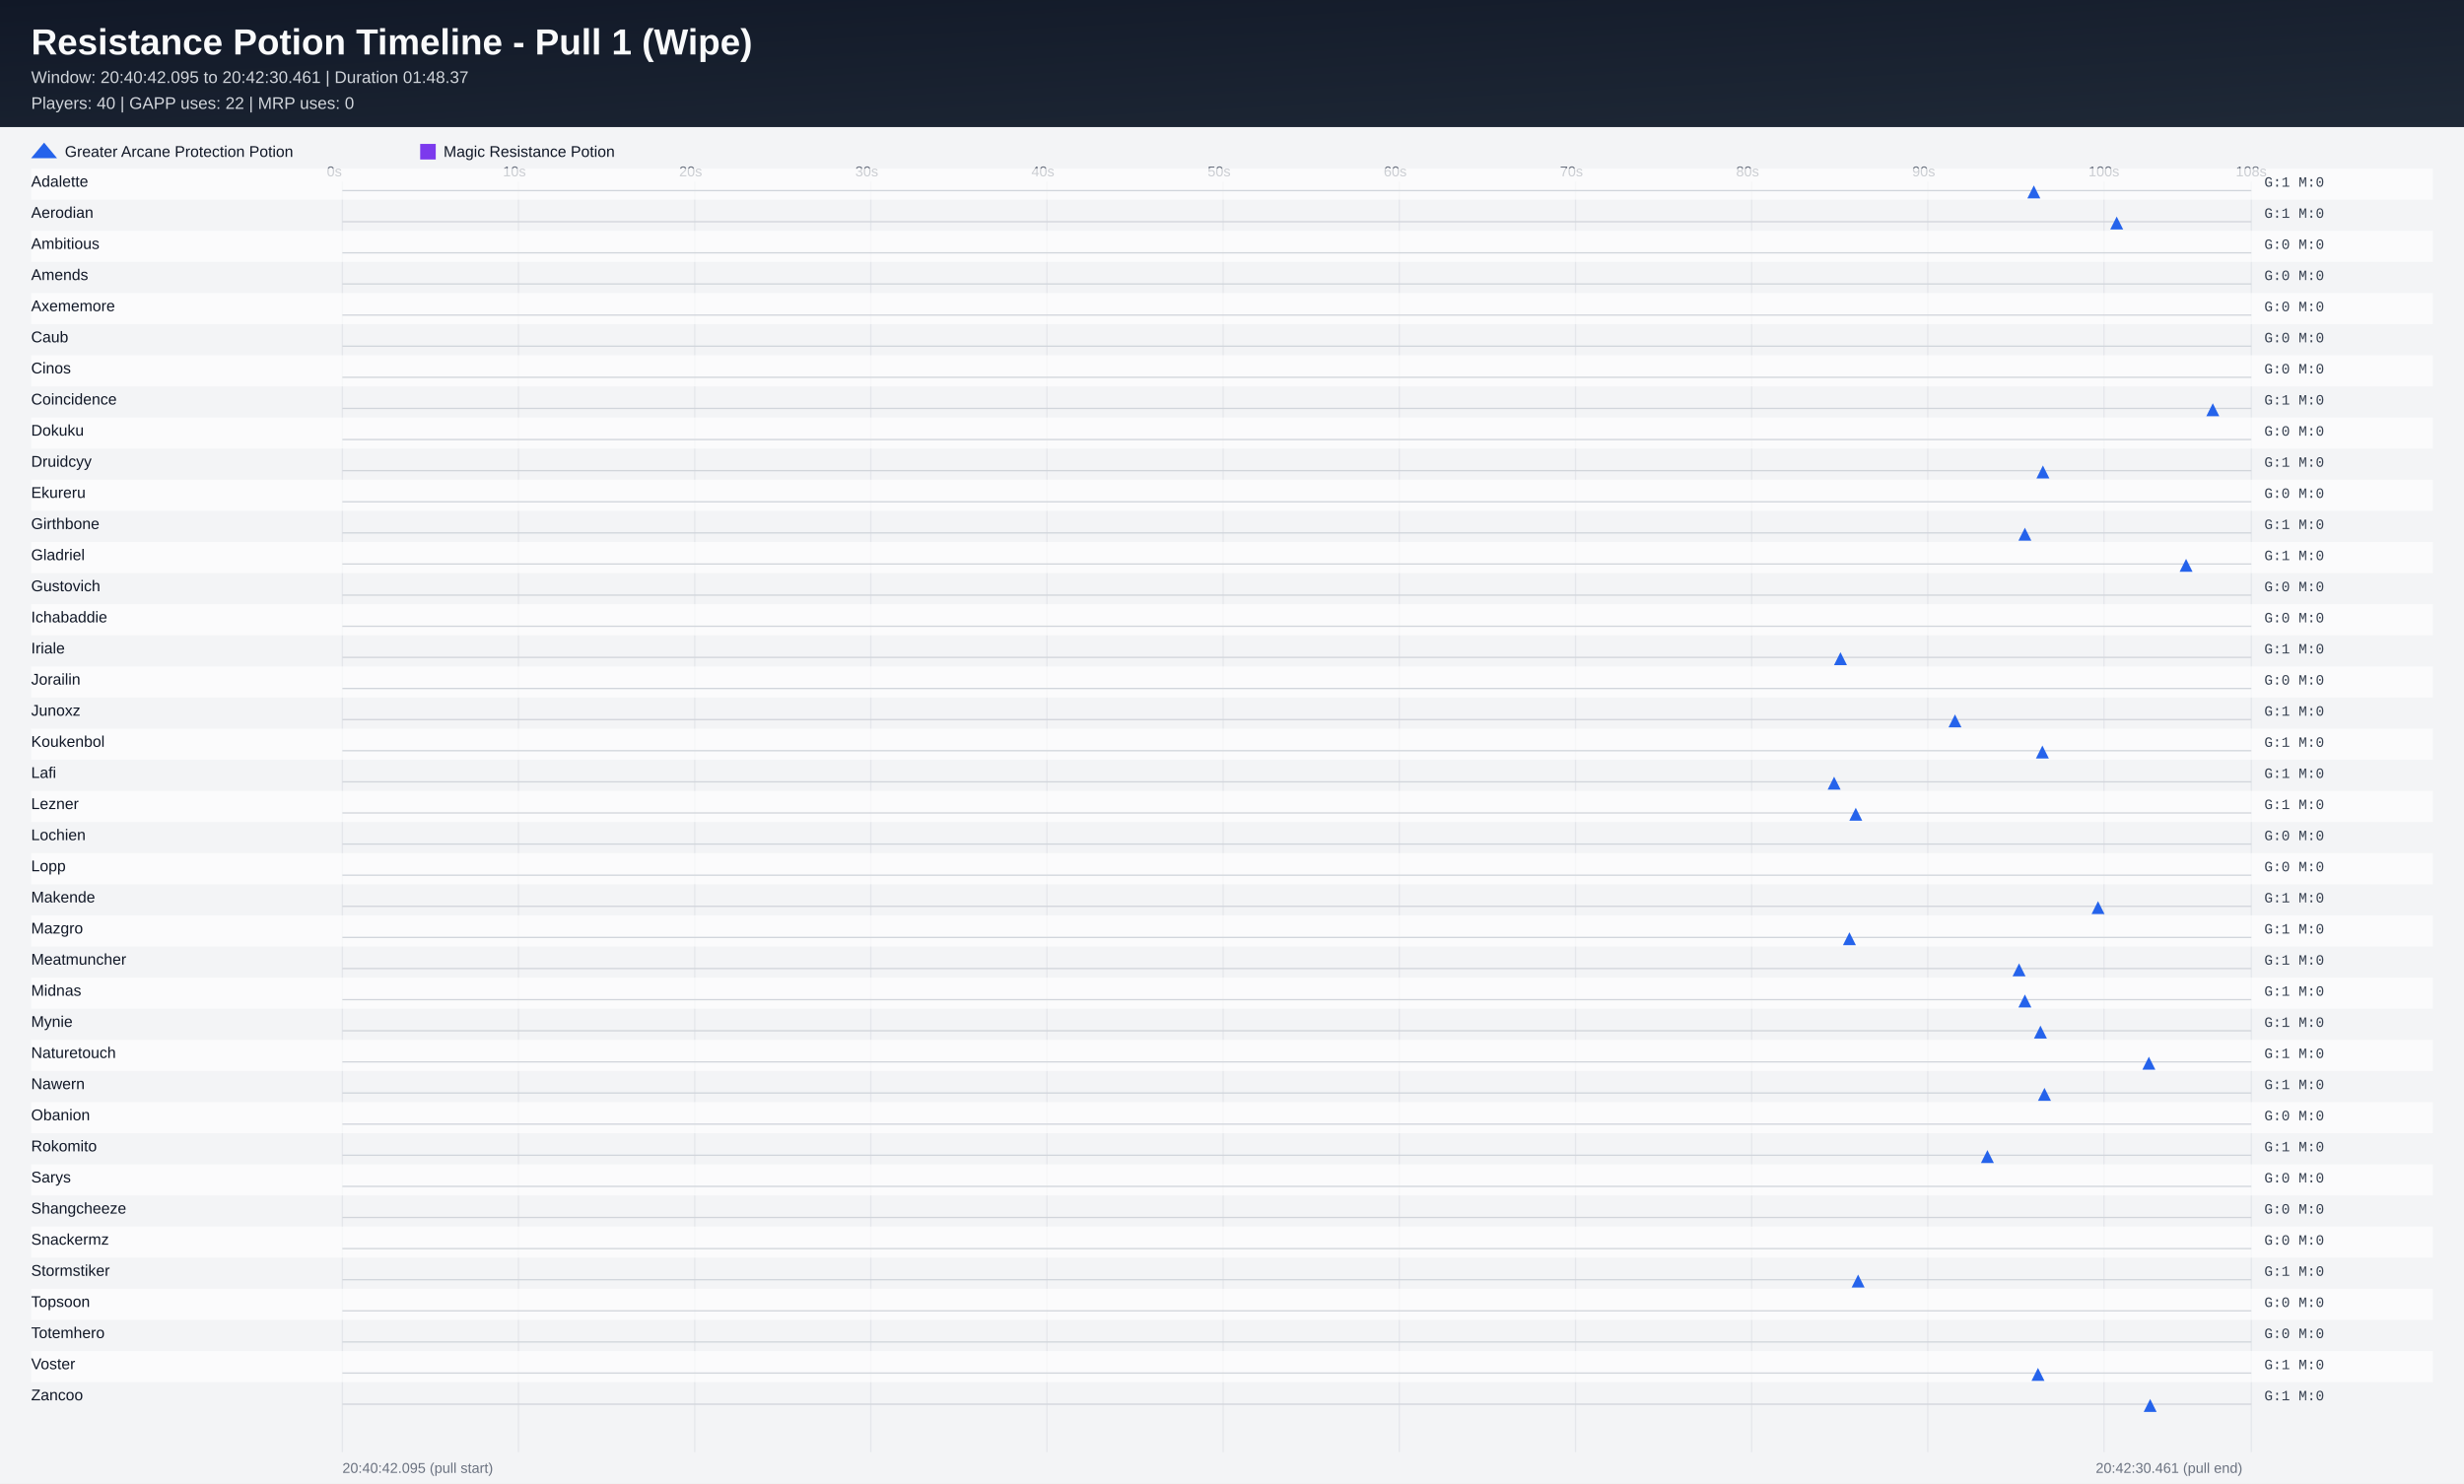
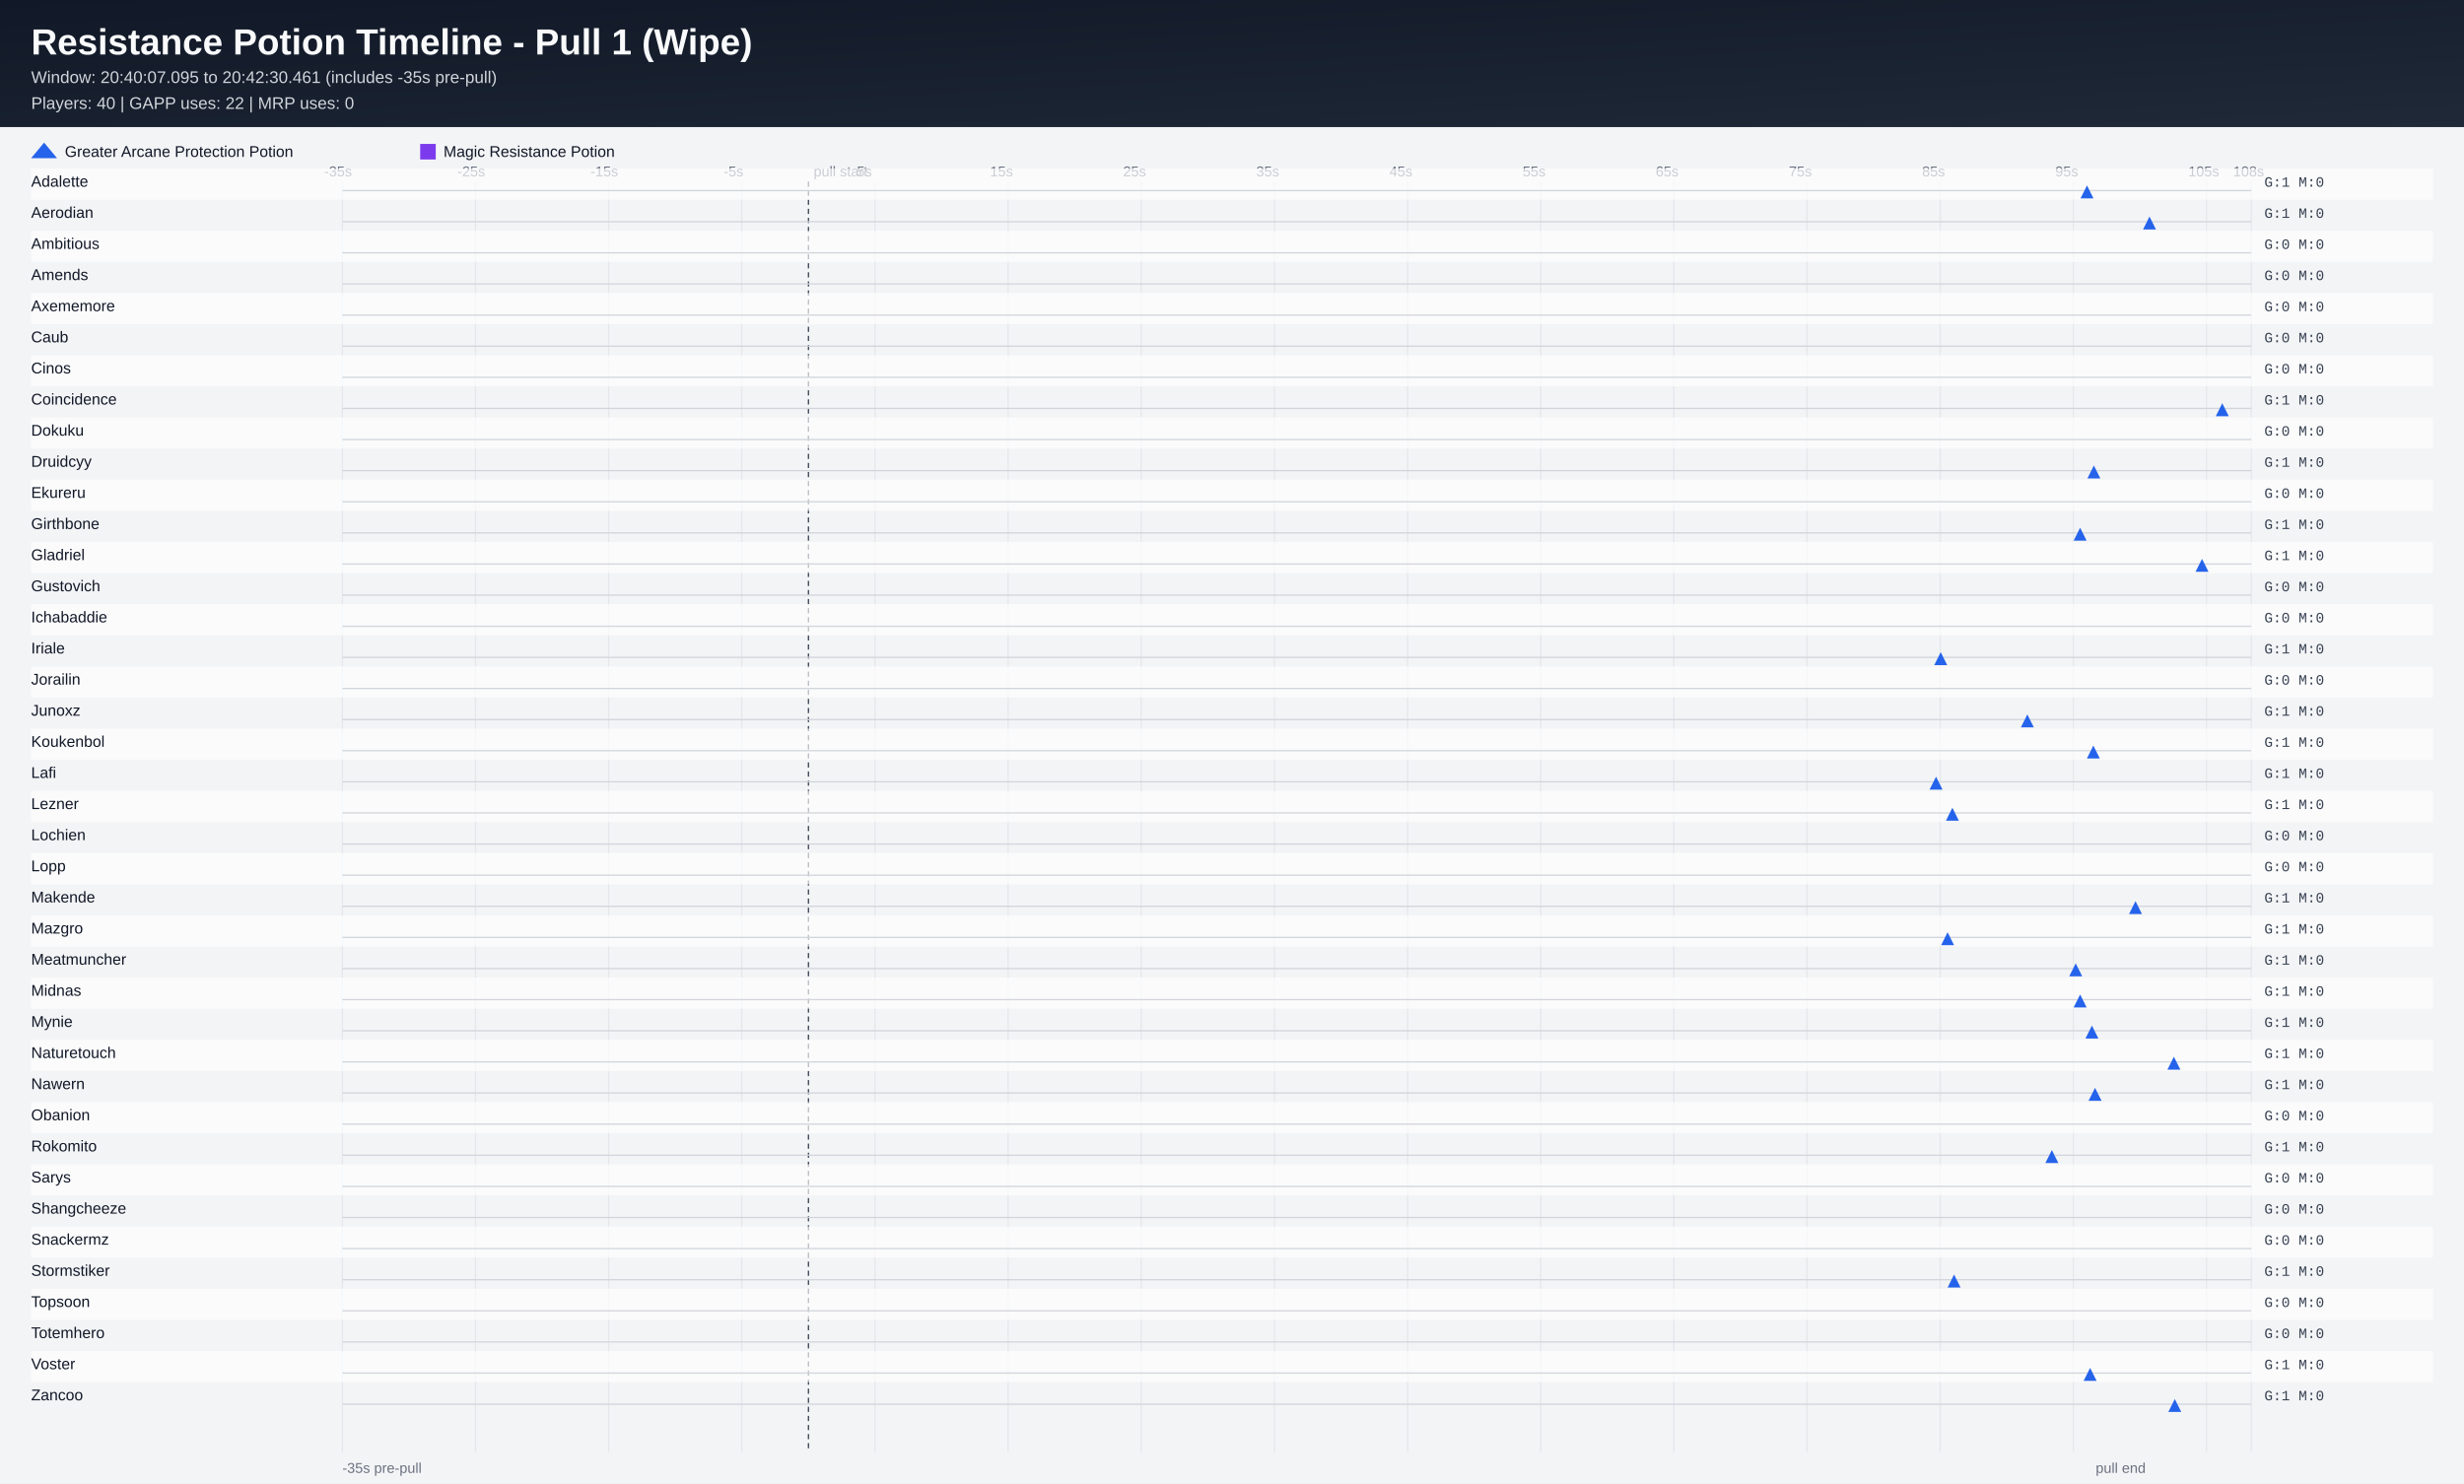
<svg xmlns="http://www.w3.org/2000/svg" width="1900" height="1144" viewBox="0 0 1900 1144">
  <defs>
    <linearGradient id="g" x1="0" y1="0" x2="1" y2="1">
      <stop offset="0%" stop-color="#111827" />
      <stop offset="100%" stop-color="#1f2937" />
    </linearGradient>
  </defs>
  <style>
.title{font:700 28px Arial,sans-serif;fill:#f9fafb;}
.sub{font:400 13px Arial,sans-serif;fill:#d1d5db;}
.legend{font:12px Arial,sans-serif;fill:#111827;}
.name{font:12px Arial,sans-serif;fill:#111827;}
.axis{font:11px Arial,sans-serif;fill:#6b7280;}
.count{font:11px "Courier New", monospace;fill:#374151;}
</style>
  <rect x="0" y="0" width="1900" height="1144" fill="#f3f4f6" />
  <rect x="0" y="0" width="1900" height="98" fill="url(#g)" />
  <text x="24" y="42" class="title">Resistance Potion Timeline - Pull 1 (Wipe)</text>
-   <text x="24" y="64" class="sub">Window: 20:40:42.095 to 20:42:30.461 | Duration 01:48.37</text>
+   <text x="24" y="64" class="sub">Window: 20:40:07.095 to 20:42:30.461 (includes -35s pre-pull)</text>
  <text x="24" y="84" class="sub">Players: 40 | GAPP uses: 22 | MRP uses: 0</text>
  <polygon points="24,122 34,110 44,122" fill="#2563eb" />
  <text x="50" y="121" class="legend">Greater Arcane Protection Potion</text>
  <rect x="324" y="111" width="12" height="12" fill="#7c3aed" />
  <text x="342" y="121" class="legend">Magic Resistance Potion</text>
  <line x1="264.0" y1="140" x2="264.0" y2="1120" stroke="#e5e7eb" />
-   <text x="252.0" y="136" class="axis">0s</text>
-   <line x1="399.8" y1="140" x2="399.8" y2="1120" stroke="#e5e7eb" />
-   <text x="387.8" y="136" class="axis">10s</text>
-   <line x1="535.7" y1="140" x2="535.7" y2="1120" stroke="#e5e7eb" />
-   <text x="523.7" y="136" class="axis">20s</text>
-   <line x1="671.5" y1="140" x2="671.5" y2="1120" stroke="#e5e7eb" />
-   <text x="659.5" y="136" class="axis">30s</text>
-   <line x1="807.3" y1="140" x2="807.3" y2="1120" stroke="#e5e7eb" />
-   <text x="795.3" y="136" class="axis">40s</text>
-   <line x1="943.2" y1="140" x2="943.2" y2="1120" stroke="#e5e7eb" />
-   <text x="931.2" y="136" class="axis">50s</text>
-   <line x1="1079.0" y1="140" x2="1079.0" y2="1120" stroke="#e5e7eb" />
-   <text x="1067.0" y="136" class="axis">60s</text>
-   <line x1="1214.9" y1="140" x2="1214.9" y2="1120" stroke="#e5e7eb" />
-   <text x="1202.9" y="136" class="axis">70s</text>
-   <line x1="1350.7" y1="140" x2="1350.7" y2="1120" stroke="#e5e7eb" />
-   <text x="1338.7" y="136" class="axis">80s</text>
-   <line x1="1486.5" y1="140" x2="1486.5" y2="1120" stroke="#e5e7eb" />
-   <text x="1474.5" y="136" class="axis">90s</text>
-   <line x1="1622.4" y1="140" x2="1622.4" y2="1120" stroke="#e5e7eb" />
-   <text x="1610.4" y="136" class="axis">100s</text>
+   <text x="250.0" y="136" class="axis">-35s</text>
+   <line x1="366.7" y1="140" x2="366.7" y2="1120" stroke="#e5e7eb" />
+   <text x="352.7" y="136" class="axis">-25s</text>
+   <line x1="469.3" y1="140" x2="469.3" y2="1120" stroke="#e5e7eb" />
+   <text x="455.3" y="136" class="axis">-15s</text>
+   <line x1="572.0" y1="140" x2="572.0" y2="1120" stroke="#e5e7eb" />
+   <text x="558.0" y="136" class="axis">-5s</text>
+   <line x1="674.7" y1="140" x2="674.7" y2="1120" stroke="#e5e7eb" />
+   <text x="660.7" y="136" class="axis">5s</text>
+   <line x1="777.4" y1="140" x2="777.4" y2="1120" stroke="#e5e7eb" />
+   <text x="763.4" y="136" class="axis">15s</text>
+   <line x1="880.0" y1="140" x2="880.0" y2="1120" stroke="#e5e7eb" />
+   <text x="866.0" y="136" class="axis">25s</text>
+   <line x1="982.7" y1="140" x2="982.7" y2="1120" stroke="#e5e7eb" />
+   <text x="968.7" y="136" class="axis">35s</text>
+   <line x1="1085.4" y1="140" x2="1085.4" y2="1120" stroke="#e5e7eb" />
+   <text x="1071.4" y="136" class="axis">45s</text>
+   <line x1="1188.1" y1="140" x2="1188.1" y2="1120" stroke="#e5e7eb" />
+   <text x="1174.1" y="136" class="axis">55s</text>
+   <line x1="1290.7" y1="140" x2="1290.7" y2="1120" stroke="#e5e7eb" />
+   <text x="1276.7" y="136" class="axis">65s</text>
+   <line x1="1393.4" y1="140" x2="1393.4" y2="1120" stroke="#e5e7eb" />
+   <text x="1379.4" y="136" class="axis">75s</text>
+   <line x1="1496.1" y1="140" x2="1496.1" y2="1120" stroke="#e5e7eb" />
+   <text x="1482.1" y="136" class="axis">85s</text>
+   <line x1="1598.8" y1="140" x2="1598.8" y2="1120" stroke="#e5e7eb" />
+   <text x="1584.8" y="136" class="axis">95s</text>
+   <line x1="1701.4" y1="140" x2="1701.4" y2="1120" stroke="#e5e7eb" />
+   <text x="1687.4" y="136" class="axis">105s</text>
  <line x1="1736.0" y1="140" x2="1736.0" y2="1120" stroke="#e5e7eb" />
-   <text x="1724.0" y="136" class="axis">108s</text>
+   <text x="1722.0" y="136" class="axis">108s</text>
+   <line x1="623.4" y1="140" x2="623.4" y2="1120" stroke="#374151" stroke-dasharray="4 3" />
+   <text x="627.4" y="136" class="axis">pull start</text>
  <rect x="24" y="130" width="1852" height="24" fill="#ffffff" opacity="0.65" />
  <text x="24" y="144" class="name">Adalette</text>
  <line x1="264" y1="147" x2="1736" y2="147" stroke="#d1d5db" />
-   <polygon points="1563.3,153 1568.3,143 1573.3,153" fill="#2563eb" />
+   <polygon points="1604.3,153 1609.3,143 1614.3,153" fill="#2563eb" />
  <text x="1746" y="144" class="count">G:1 M:0</text>
  <text x="24" y="168" class="name">Aerodian</text>
  <line x1="264" y1="171" x2="1736" y2="171" stroke="#d1d5db" />
-   <polygon points="1627.2,177 1632.2,167 1637.2,177" fill="#2563eb" />
+   <polygon points="1652.5,177 1657.5,167 1662.5,177" fill="#2563eb" />
  <text x="1746" y="168" class="count">G:1 M:0</text>
  <rect x="24" y="178" width="1852" height="24" fill="#ffffff" opacity="0.65" />
  <text x="24" y="192" class="name">Ambitious</text>
  <line x1="264" y1="195" x2="1736" y2="195" stroke="#d1d5db" />
  <text x="1746" y="192" class="count">G:0 M:0</text>
  <text x="24" y="216" class="name">Amends</text>
  <line x1="264" y1="219" x2="1736" y2="219" stroke="#d1d5db" />
  <text x="1746" y="216" class="count">G:0 M:0</text>
  <rect x="24" y="226" width="1852" height="24" fill="#ffffff" opacity="0.65" />
  <text x="24" y="240" class="name">Axememore</text>
  <line x1="264" y1="243" x2="1736" y2="243" stroke="#d1d5db" />
  <text x="1746" y="240" class="count">G:0 M:0</text>
  <text x="24" y="264" class="name">Caub</text>
  <line x1="264" y1="267" x2="1736" y2="267" stroke="#d1d5db" />
  <text x="1746" y="264" class="count">G:0 M:0</text>
  <rect x="24" y="274" width="1852" height="24" fill="#ffffff" opacity="0.65" />
  <text x="24" y="288" class="name">Cinos</text>
  <line x1="264" y1="291" x2="1736" y2="291" stroke="#d1d5db" />
  <text x="1746" y="288" class="count">G:0 M:0</text>
  <text x="24" y="312" class="name">Coincidence</text>
  <line x1="264" y1="315" x2="1736" y2="315" stroke="#d1d5db" />
-   <polygon points="1701.3,321 1706.3,311 1711.3,321" fill="#2563eb" />
+   <polygon points="1708.6,321 1713.6,311 1718.6,321" fill="#2563eb" />
  <text x="1746" y="312" class="count">G:1 M:0</text>
  <rect x="24" y="322" width="1852" height="24" fill="#ffffff" opacity="0.65" />
  <text x="24" y="336" class="name">Dokuku</text>
  <line x1="264" y1="339" x2="1736" y2="339" stroke="#d1d5db" />
  <text x="1746" y="336" class="count">G:0 M:0</text>
  <text x="24" y="360" class="name">Druidcyy</text>
  <line x1="264" y1="363" x2="1736" y2="363" stroke="#d1d5db" />
-   <polygon points="1570.3,369 1575.3,359 1580.3,369" fill="#2563eb" />
+   <polygon points="1609.6,369 1614.6,359 1619.6,369" fill="#2563eb" />
  <text x="1746" y="360" class="count">G:1 M:0</text>
  <rect x="24" y="370" width="1852" height="24" fill="#ffffff" opacity="0.65" />
  <text x="24" y="384" class="name">Ekureru</text>
  <line x1="264" y1="387" x2="1736" y2="387" stroke="#d1d5db" />
  <text x="1746" y="384" class="count">G:0 M:0</text>
  <text x="24" y="408" class="name">Girthbone</text>
  <line x1="264" y1="411" x2="1736" y2="411" stroke="#d1d5db" />
-   <polygon points="1556.4,417 1561.4,407 1566.4,417" fill="#2563eb" />
+   <polygon points="1599.0,417 1604.0,407 1609.0,417" fill="#2563eb" />
  <text x="1746" y="408" class="count">G:1 M:0</text>
  <rect x="24" y="418" width="1852" height="24" fill="#ffffff" opacity="0.65" />
  <text x="24" y="432" class="name">Gladriel</text>
  <line x1="264" y1="435" x2="1736" y2="435" stroke="#d1d5db" />
-   <polygon points="1680.7,441 1685.7,431 1690.7,441" fill="#2563eb" />
+   <polygon points="1693.0,441 1698.0,431 1703.0,441" fill="#2563eb" />
  <text x="1746" y="432" class="count">G:1 M:0</text>
  <text x="24" y="456" class="name">Gustovich</text>
  <line x1="264" y1="459" x2="1736" y2="459" stroke="#d1d5db" />
  <text x="1746" y="456" class="count">G:0 M:0</text>
  <rect x="24" y="466" width="1852" height="24" fill="#ffffff" opacity="0.65" />
  <text x="24" y="480" class="name">Ichabaddie</text>
  <line x1="264" y1="483" x2="1736" y2="483" stroke="#d1d5db" />
  <text x="1746" y="480" class="count">G:0 M:0</text>
  <text x="24" y="504" class="name">Iriale</text>
  <line x1="264" y1="507" x2="1736" y2="507" stroke="#d1d5db" />
-   <polygon points="1414.2,513 1419.2,503 1424.2,513" fill="#2563eb" />
+   <polygon points="1491.5,513 1496.5,503 1501.5,513" fill="#2563eb" />
  <text x="1746" y="504" class="count">G:1 M:0</text>
  <rect x="24" y="514" width="1852" height="24" fill="#ffffff" opacity="0.65" />
  <text x="24" y="528" class="name">Jorailin</text>
  <line x1="264" y1="531" x2="1736" y2="531" stroke="#d1d5db" />
  <text x="1746" y="528" class="count">G:0 M:0</text>
  <text x="24" y="552" class="name">Junoxz</text>
  <line x1="264" y1="555" x2="1736" y2="555" stroke="#d1d5db" />
-   <polygon points="1502.5,561 1507.5,551 1512.5,561" fill="#2563eb" />
+   <polygon points="1558.3,561 1563.3,551 1568.3,561" fill="#2563eb" />
  <text x="1746" y="552" class="count">G:1 M:0</text>
  <rect x="24" y="562" width="1852" height="24" fill="#ffffff" opacity="0.65" />
  <text x="24" y="576" class="name">Koukenbol</text>
  <line x1="264" y1="579" x2="1736" y2="579" stroke="#d1d5db" />
-   <polygon points="1569.9,585 1574.9,575 1579.9,585" fill="#2563eb" />
+   <polygon points="1609.2,585 1614.2,575 1619.2,585" fill="#2563eb" />
  <text x="1746" y="576" class="count">G:1 M:0</text>
  <text x="24" y="600" class="name">Lafi</text>
  <line x1="264" y1="603" x2="1736" y2="603" stroke="#d1d5db" />
-   <polygon points="1409.3,609 1414.3,599 1419.3,609" fill="#2563eb" />
+   <polygon points="1487.9,609 1492.9,599 1497.9,609" fill="#2563eb" />
  <text x="1746" y="600" class="count">G:1 M:0</text>
  <rect x="24" y="610" width="1852" height="24" fill="#ffffff" opacity="0.65" />
  <text x="24" y="624" class="name">Lezner</text>
  <line x1="264" y1="627" x2="1736" y2="627" stroke="#d1d5db" />
-   <polygon points="1426.0,633 1431.0,623 1436.0,633" fill="#2563eb" />
+   <polygon points="1500.5,633 1505.5,623 1510.5,633" fill="#2563eb" />
  <text x="1746" y="624" class="count">G:1 M:0</text>
  <text x="24" y="648" class="name">Lochien</text>
  <line x1="264" y1="651" x2="1736" y2="651" stroke="#d1d5db" />
  <text x="1746" y="648" class="count">G:0 M:0</text>
  <rect x="24" y="658" width="1852" height="24" fill="#ffffff" opacity="0.65" />
  <text x="24" y="672" class="name">Lopp</text>
  <line x1="264" y1="675" x2="1736" y2="675" stroke="#d1d5db" />
  <text x="1746" y="672" class="count">G:0 M:0</text>
  <text x="24" y="696" class="name">Makende</text>
  <line x1="264" y1="699" x2="1736" y2="699" stroke="#d1d5db" />
-   <polygon points="1612.8,705 1617.8,695 1622.8,705" fill="#2563eb" />
+   <polygon points="1641.7,705 1646.7,695 1651.7,705" fill="#2563eb" />
  <text x="1746" y="696" class="count">G:1 M:0</text>
  <rect x="24" y="706" width="1852" height="24" fill="#ffffff" opacity="0.65" />
  <text x="24" y="720" class="name">Mazgro</text>
  <line x1="264" y1="723" x2="1736" y2="723" stroke="#d1d5db" />
-   <polygon points="1421.1,729 1426.1,719 1431.1,729" fill="#2563eb" />
+   <polygon points="1496.8,729 1501.8,719 1506.8,729" fill="#2563eb" />
  <text x="1746" y="720" class="count">G:1 M:0</text>
  <text x="24" y="744" class="name">Meatmuncher</text>
  <line x1="264" y1="747" x2="1736" y2="747" stroke="#d1d5db" />
-   <polygon points="1551.9,753 1556.9,743 1561.9,753" fill="#2563eb" />
+   <polygon points="1595.6,753 1600.6,743 1605.6,753" fill="#2563eb" />
  <text x="1746" y="744" class="count">G:1 M:0</text>
  <rect x="24" y="754" width="1852" height="24" fill="#ffffff" opacity="0.65" />
  <text x="24" y="768" class="name">Midnas</text>
  <line x1="264" y1="771" x2="1736" y2="771" stroke="#d1d5db" />
-   <polygon points="1556.4,777 1561.4,767 1566.4,777" fill="#2563eb" />
+   <polygon points="1599.0,777 1604.0,767 1609.0,777" fill="#2563eb" />
  <text x="1746" y="768" class="count">G:1 M:0</text>
  <text x="24" y="792" class="name">Mynie</text>
  <line x1="264" y1="795" x2="1736" y2="795" stroke="#d1d5db" />
-   <polygon points="1568.4,801 1573.4,791 1578.4,801" fill="#2563eb" />
+   <polygon points="1608.1,801 1613.1,791 1618.1,801" fill="#2563eb" />
  <text x="1746" y="792" class="count">G:1 M:0</text>
  <rect x="24" y="802" width="1852" height="24" fill="#ffffff" opacity="0.65" />
  <text x="24" y="816" class="name">Naturetouch</text>
  <line x1="264" y1="819" x2="1736" y2="819" stroke="#d1d5db" />
-   <polygon points="1652.0,825 1657.0,815 1662.0,825" fill="#2563eb" />
+   <polygon points="1671.3,825 1676.3,815 1681.3,825" fill="#2563eb" />
  <text x="1746" y="816" class="count">G:1 M:0</text>
  <text x="24" y="840" class="name">Nawern</text>
  <line x1="264" y1="843" x2="1736" y2="843" stroke="#d1d5db" />
-   <polygon points="1571.5,849 1576.5,839 1581.5,849" fill="#2563eb" />
+   <polygon points="1610.5,849 1615.5,839 1620.5,849" fill="#2563eb" />
  <text x="1746" y="840" class="count">G:1 M:0</text>
  <rect x="24" y="850" width="1852" height="24" fill="#ffffff" opacity="0.65" />
  <text x="24" y="864" class="name">Obanion</text>
  <line x1="264" y1="867" x2="1736" y2="867" stroke="#d1d5db" />
  <text x="1746" y="864" class="count">G:0 M:0</text>
  <text x="24" y="888" class="name">Rokomito</text>
  <line x1="264" y1="891" x2="1736" y2="891" stroke="#d1d5db" />
-   <polygon points="1527.5,897 1532.5,887 1537.5,897" fill="#2563eb" />
+   <polygon points="1577.2,897 1582.2,887 1587.2,897" fill="#2563eb" />
  <text x="1746" y="888" class="count">G:1 M:0</text>
  <rect x="24" y="898" width="1852" height="24" fill="#ffffff" opacity="0.65" />
  <text x="24" y="912" class="name">Sarys</text>
  <line x1="264" y1="915" x2="1736" y2="915" stroke="#d1d5db" />
  <text x="1746" y="912" class="count">G:0 M:0</text>
  <text x="24" y="936" class="name">Shangcheeze</text>
  <line x1="264" y1="939" x2="1736" y2="939" stroke="#d1d5db" />
  <text x="1746" y="936" class="count">G:0 M:0</text>
  <rect x="24" y="946" width="1852" height="24" fill="#ffffff" opacity="0.65" />
  <text x="24" y="960" class="name">Snackermz</text>
  <line x1="264" y1="963" x2="1736" y2="963" stroke="#d1d5db" />
  <text x="1746" y="960" class="count">G:0 M:0</text>
  <text x="24" y="984" class="name">Stormstiker</text>
  <line x1="264" y1="987" x2="1736" y2="987" stroke="#d1d5db" />
-   <polygon points="1427.8,993 1432.8,983 1437.8,993" fill="#2563eb" />
+   <polygon points="1501.8,993 1506.8,983 1511.8,993" fill="#2563eb" />
  <text x="1746" y="984" class="count">G:1 M:0</text>
  <rect x="24" y="994" width="1852" height="24" fill="#ffffff" opacity="0.65" />
  <text x="24" y="1008" class="name">Topsoon</text>
  <line x1="264" y1="1011" x2="1736" y2="1011" stroke="#d1d5db" />
  <text x="1746" y="1008" class="count">G:0 M:0</text>
  <text x="24" y="1032" class="name">Totemhero</text>
  <line x1="264" y1="1035" x2="1736" y2="1035" stroke="#d1d5db" />
  <text x="1746" y="1032" class="count">G:0 M:0</text>
  <rect x="24" y="1042" width="1852" height="24" fill="#ffffff" opacity="0.65" />
  <text x="24" y="1056" class="name">Voster</text>
  <line x1="264" y1="1059" x2="1736" y2="1059" stroke="#d1d5db" />
-   <polygon points="1566.5,1065 1571.5,1055 1576.5,1065" fill="#2563eb" />
+   <polygon points="1606.7,1065 1611.7,1055 1616.7,1065" fill="#2563eb" />
  <text x="1746" y="1056" class="count">G:1 M:0</text>
  <text x="24" y="1080" class="name">Zancoo</text>
  <line x1="264" y1="1083" x2="1736" y2="1083" stroke="#d1d5db" />
-   <polygon points="1653.0,1089 1658.0,1079 1663.0,1089" fill="#2563eb" />
+   <polygon points="1672.0,1089 1677.0,1079 1682.0,1089" fill="#2563eb" />
  <text x="1746" y="1080" class="count">G:1 M:0</text>
-   <text x="264" y="1136" class="axis">20:40:42.095 (pull start)</text>
-   <text x="1616" y="1136" class="axis">20:42:30.461 (pull end)</text>
+   <text x="264" y="1136" class="axis">-35s pre-pull</text>
+   <text x="1616" y="1136" class="axis">pull end</text>
</svg>
